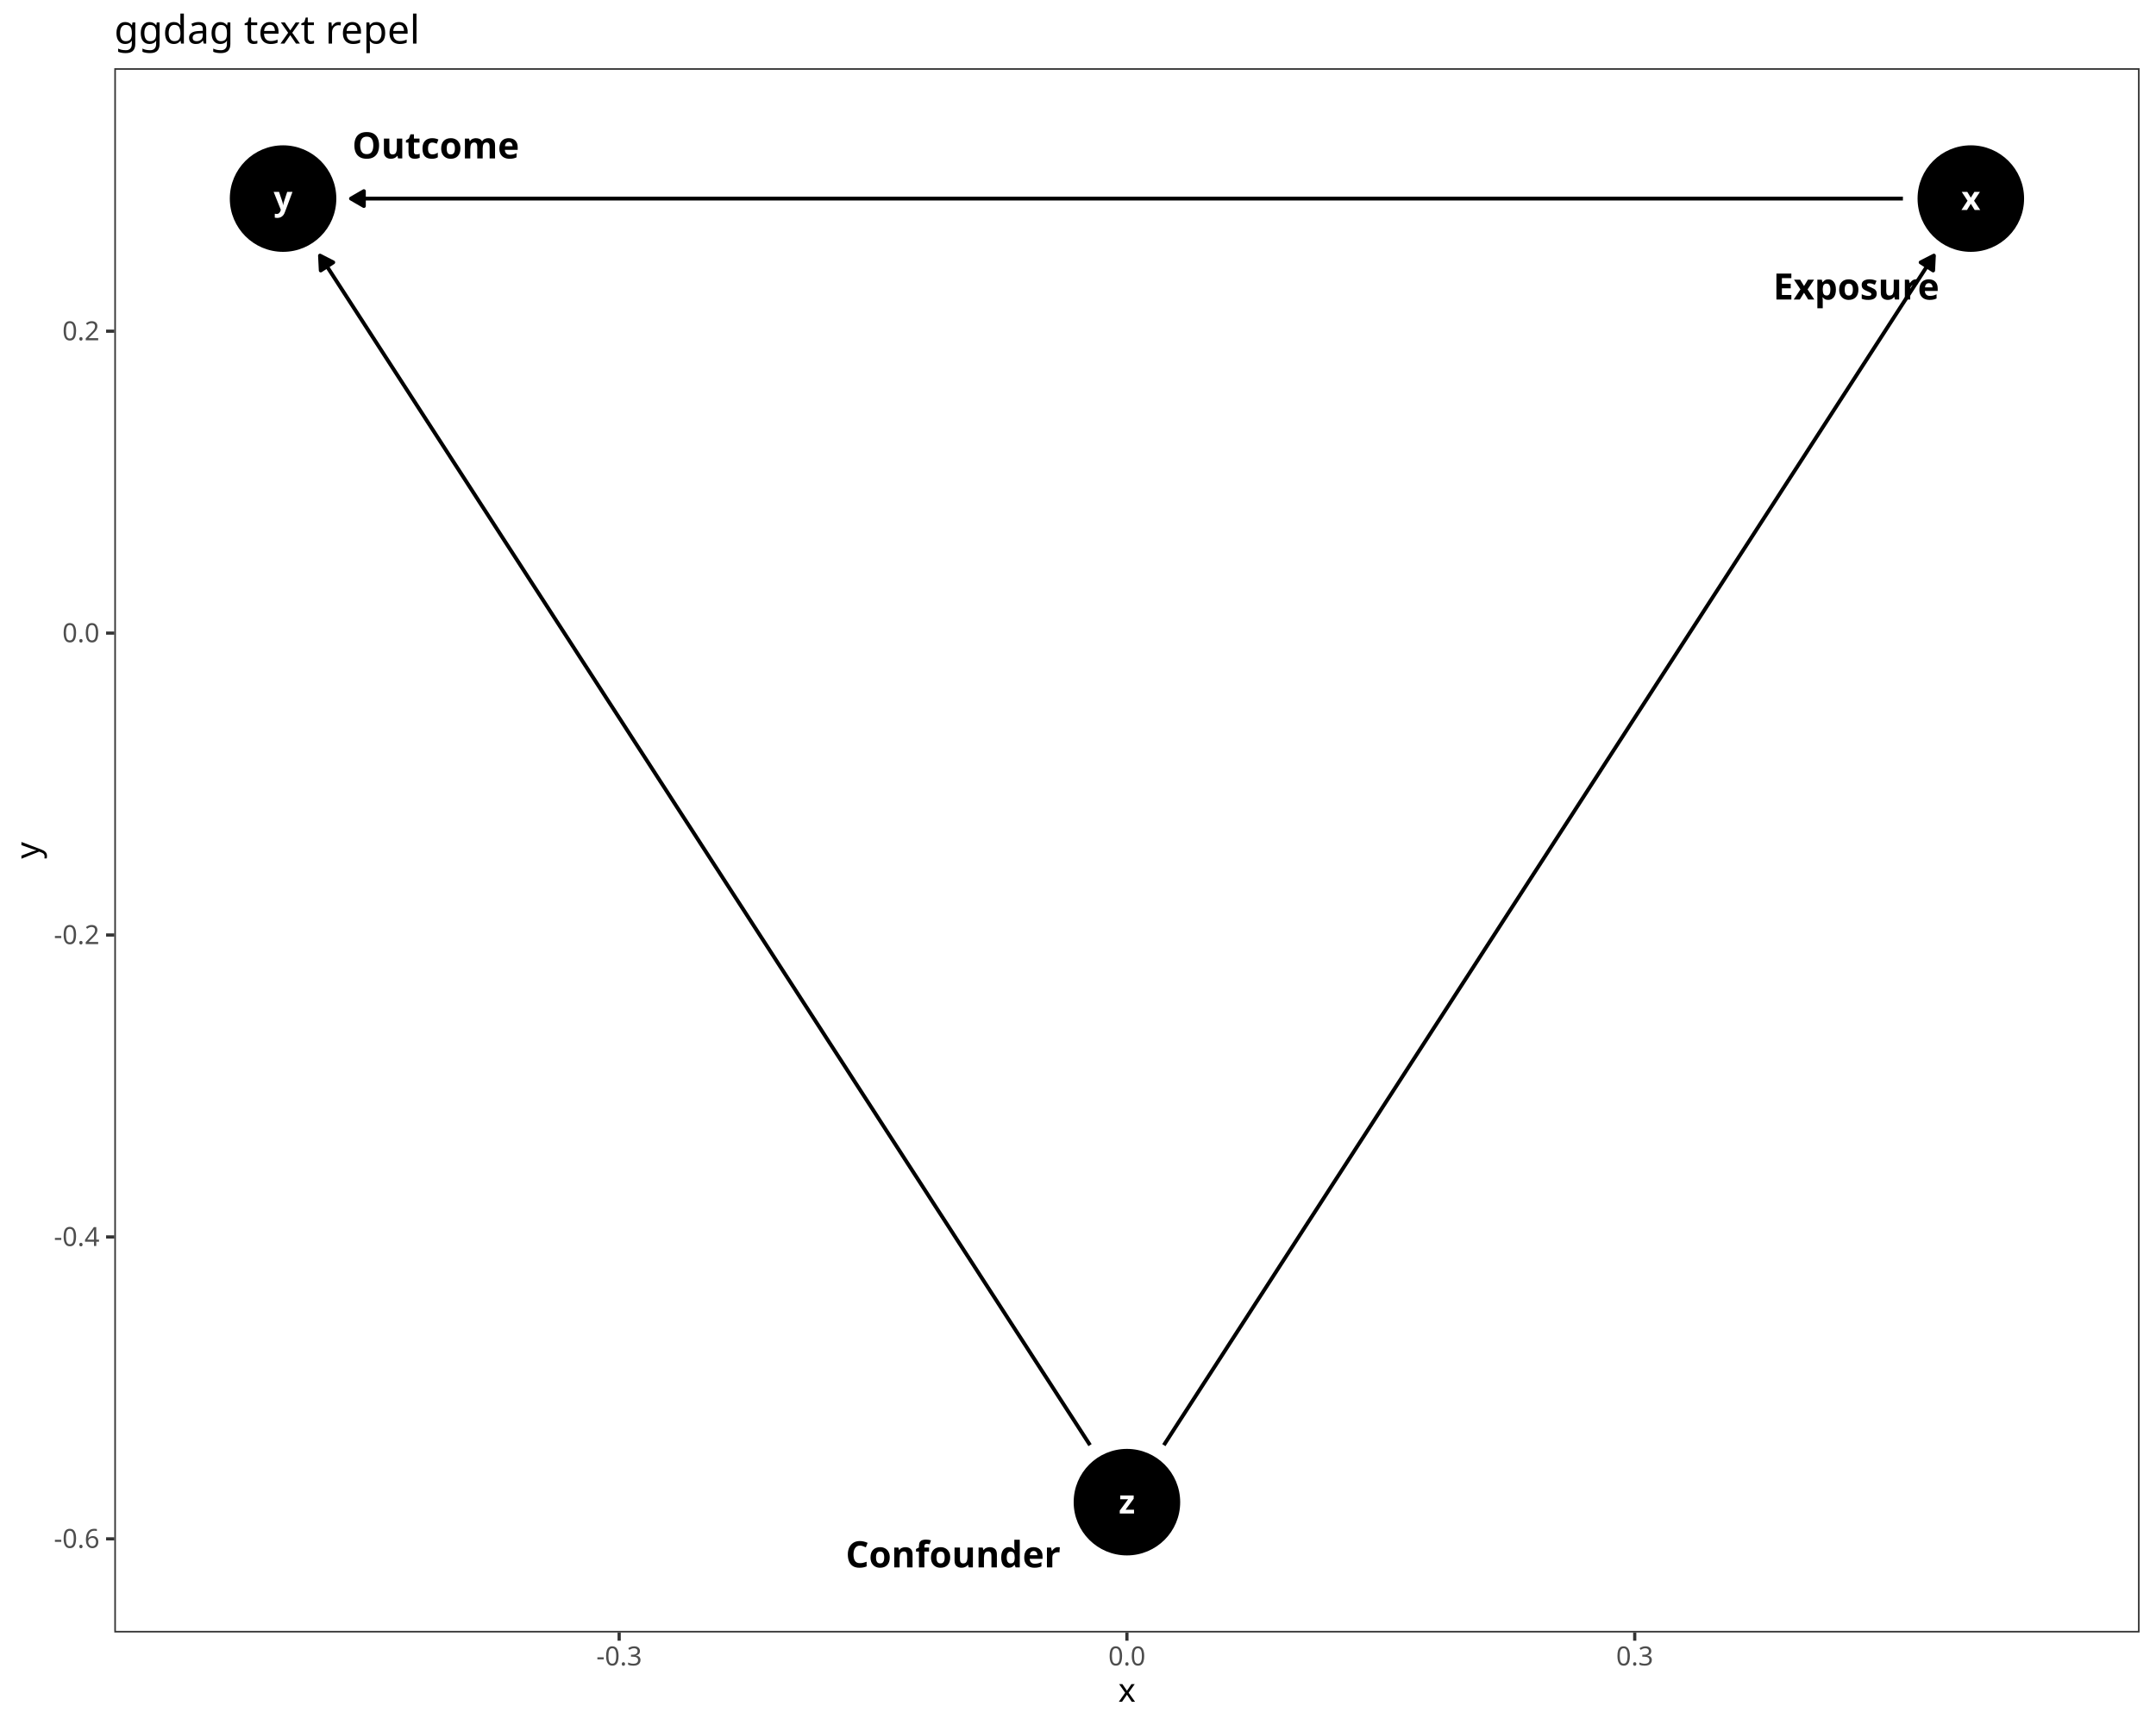
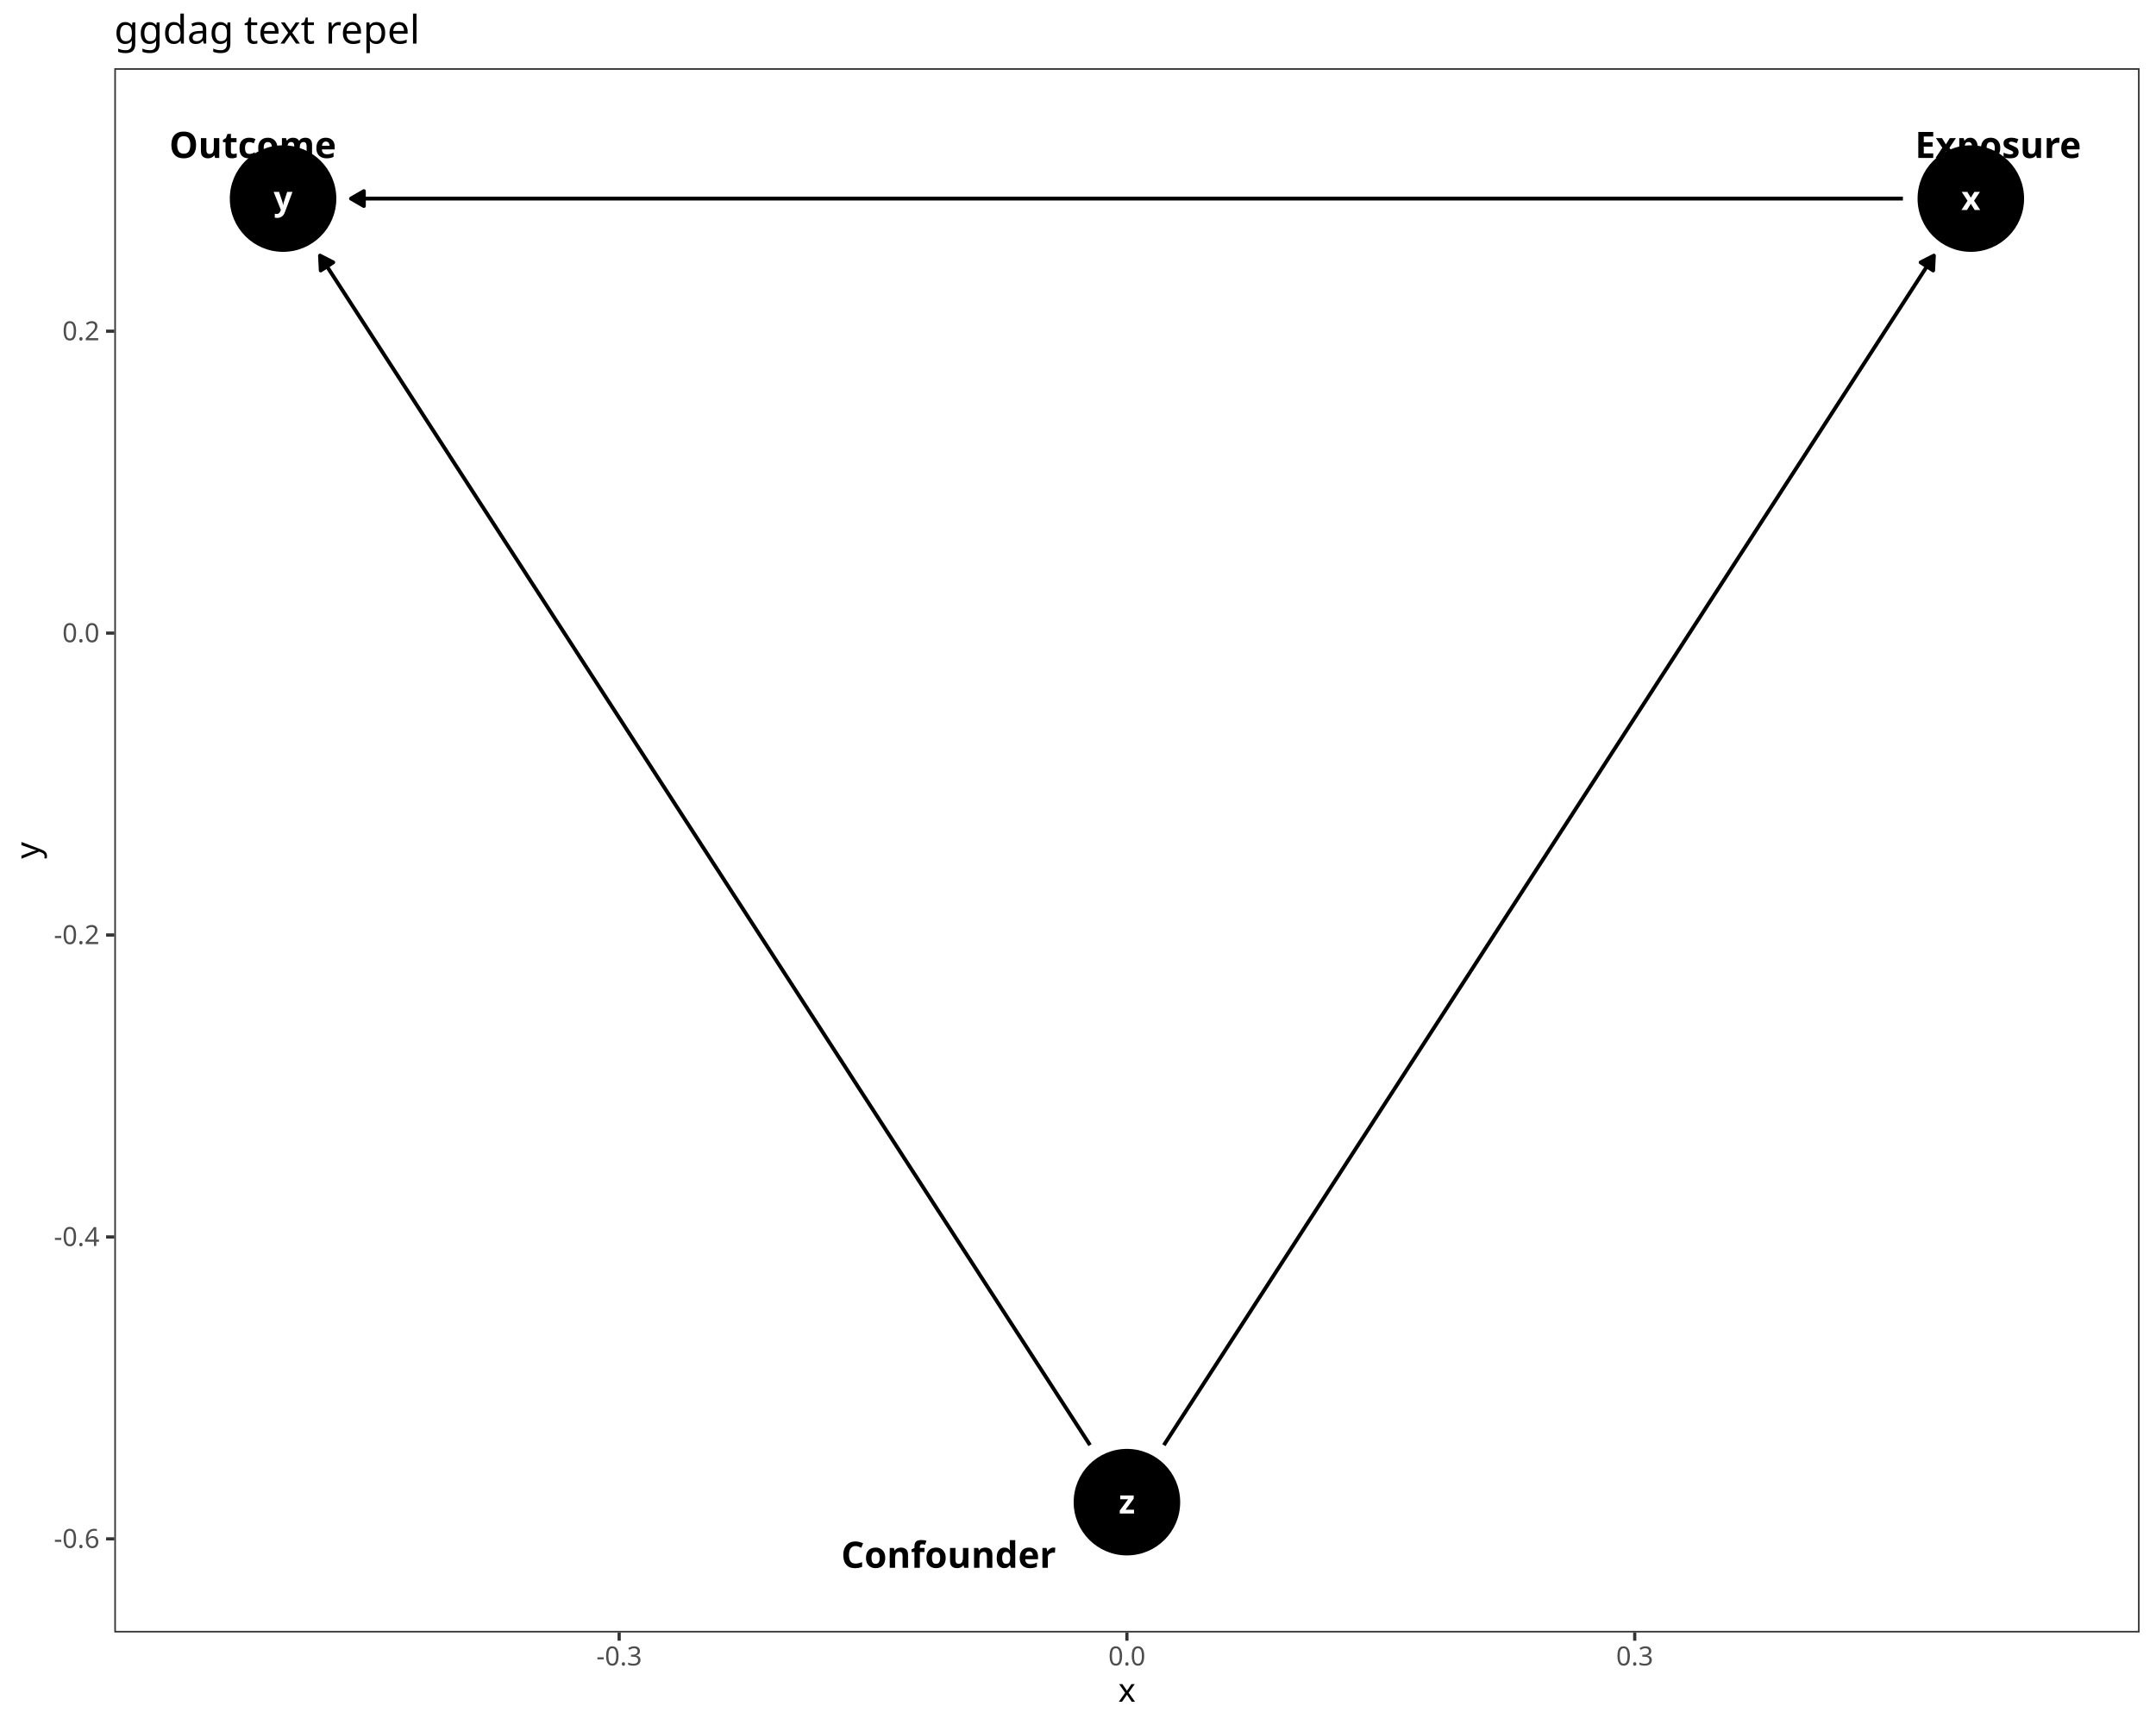
<svg xmlns="http://www.w3.org/2000/svg" class="svglite" data-engine-version="2.0" width="720.00pt" height="576.00pt" viewBox="0 0 720.00 576.00">
  <defs>
    <style type="text/css">
    .svglite line, .svglite polyline, .svglite polygon, .svglite path, .svglite rect, .svglite circle {
      fill: none;
      stroke: #000000;
      stroke-linecap: round;
      stroke-linejoin: round;
      stroke-miterlimit: 10.00;
    }
  </style>
  </defs>
  <rect width="100%" height="100%" style="stroke: none; fill: #FFFFFF;" />
  <defs>
    <clipPath id="cpMC4wMHw3MjAuMDB8MC4wMHw1NzYuMDA=">
      <rect x="0.00" y="0.00" width="720.00" height="576.00" />
    </clipPath>
  </defs>
  <g clip-path="url(#cpMC4wMHw3MjAuMDB8MC4wMHw1NzYuMDA=)">
    <rect x="0.00" y="0.00" width="720.00" height="576.00" style="stroke-width: 1.07; stroke: #FFFFFF; fill: #FFFFFF;" />
  </g>
  <defs>
    <clipPath id="cpMzguMTd8NzE0LjUyfDIyLjc4fDU0NS4xMQ==">
      <rect x="38.17" y="22.78" width="676.35" height="522.33" />
    </clipPath>
  </defs>
  <g clip-path="url(#cpMzguMTd8NzE0LjUyfDIyLjc4fDU0NS4xMQ==)">
    <rect x="38.17" y="22.78" width="676.35" height="522.33" style="stroke-width: 1.07; stroke: none; fill: #FFFFFF;" />
    <circle cx="658.16" cy="66.31" r="17.43" style="stroke-width: 0.71; fill: #000000;" />
    <circle cx="94.53" cy="66.31" r="17.43" style="stroke-width: 0.71; fill: #000000;" />
    <circle cx="376.34" cy="501.59" r="17.43" style="stroke-width: 0.71; fill: #000000;" />
    <polyline points="635.48,66.31 635.39,66.31 629.69,66.31 624.00,66.31 618.31,66.31 612.61,66.31 606.92,66.31 601.23,66.31 595.53,66.31 589.84,66.31 584.15,66.31 578.45,66.31 572.76,66.31 567.07,66.31 561.37,66.31 555.68,66.31 549.99,66.31 544.29,66.31 538.60,66.31 532.91,66.31 527.21,66.31 521.52,66.31 515.83,66.31 510.13,66.31 504.44,66.31 498.75,66.31 493.06,66.31 487.36,66.31 481.67,66.31 475.98,66.31 470.28,66.31 464.59,66.31 458.90,66.31 453.20,66.31 447.51,66.31 441.82,66.31 436.12,66.31 430.43,66.31 424.74,66.31 419.04,66.31 413.35,66.31 407.66,66.31 401.96,66.31 396.27,66.31 390.58,66.31 384.88,66.31 379.19,66.31 373.50,66.31 367.80,66.31 362.11,66.31 356.42,66.31 350.73,66.31 345.03,66.31 339.34,66.31 333.65,66.31 327.95,66.31 322.26,66.31 316.57,66.31 310.87,66.31 305.18,66.31 299.49,66.31 293.79,66.31 288.10,66.31 282.41,66.31 276.71,66.31 271.02,66.31 265.33,66.31 259.63,66.31 253.94,66.31 248.25,66.31 242.55,66.31 236.86,66.31 231.17,66.31 225.47,66.31 219.78,66.31 214.09,66.31 208.40,66.31 202.70,66.31 197.01,66.31 191.32,66.31 185.62,66.31 179.93,66.31 174.24,66.31 168.54,66.31 162.85,66.31 157.16,66.31 151.46,66.31 145.77,66.31 140.08,66.31 134.38,66.31 128.69,66.31 123.00,66.31 117.30,66.31 117.21,66.31 " style="stroke-width: 1.28; stroke-linecap: butt;" />
    <polygon points="121.52,63.82 117.21,66.31 121.52,68.80 " style="stroke-width: 1.28; stroke-linecap: butt; fill: #000000;" />
    <polyline points="388.67,482.55 390.58,479.60 393.42,475.20 396.27,470.81 399.12,466.41 401.96,462.01 404.81,457.62 407.66,453.22 410.50,448.82 413.35,444.43 416.20,440.03 419.04,435.63 421.89,431.24 424.74,426.84 427.58,422.44 430.43,418.05 433.28,413.65 436.12,409.25 438.97,404.86 441.82,400.46 444.66,396.06 447.51,391.67 450.36,387.27 453.20,382.87 456.05,378.48 458.90,374.08 461.74,369.68 464.59,365.29 467.44,360.89 470.28,356.49 473.13,352.10 475.98,347.70 478.82,343.30 481.67,338.91 484.52,334.51 487.36,330.11 490.21,325.72 493.06,321.32 495.90,316.92 498.75,312.53 501.59,308.13 504.44,303.73 507.29,299.34 510.13,294.94 512.98,290.54 515.83,286.15 518.67,281.75 521.52,277.35 524.37,272.96 527.21,268.56 530.06,264.16 532.91,259.77 535.75,255.37 538.60,250.97 541.45,246.58 544.29,242.18 547.14,237.78 549.99,233.39 552.83,228.99 555.68,224.59 558.53,220.20 561.37,215.80 564.22,211.40 567.07,207.01 569.91,202.61 572.76,198.21 575.61,193.82 578.45,189.42 581.30,185.02 584.15,180.63 586.99,176.23 589.84,171.83 592.69,167.44 595.53,163.04 598.38,158.64 601.23,154.25 604.07,149.85 606.92,145.45 609.77,141.05 612.61,136.66 615.46,132.26 618.31,127.86 621.15,123.47 624.00,119.07 626.85,114.67 629.69,110.28 632.54,105.88 635.39,101.48 638.23,97.09 641.08,92.69 643.92,88.29 645.83,85.35 " style="stroke-width: 1.28; stroke-linecap: butt;" />
    <polygon points="645.58,90.32 645.83,85.35 641.40,87.61 " style="stroke-width: 1.28; stroke-linecap: butt; fill: #000000;" />
    <polyline points="364.02,482.55 362.11,479.60 359.27,475.20 356.42,470.81 353.57,466.41 350.73,462.01 347.88,457.62 345.03,453.22 342.19,448.82 339.34,444.43 336.49,440.03 333.65,435.63 330.80,431.24 327.95,426.84 325.11,422.44 322.26,418.05 319.41,413.65 316.57,409.25 313.72,404.86 310.87,400.46 308.03,396.06 305.18,391.67 302.33,387.27 299.49,382.87 296.64,378.48 293.79,374.08 290.95,369.68 288.10,365.29 285.25,360.89 282.41,356.49 279.56,352.10 276.71,347.70 273.87,343.30 271.02,338.91 268.17,334.51 265.33,330.11 262.48,325.72 259.63,321.32 256.79,316.92 253.94,312.53 251.09,308.13 248.25,303.73 245.40,299.34 242.55,294.94 239.71,290.54 236.86,286.15 234.01,281.75 231.17,277.35 228.32,272.96 225.47,268.56 222.63,264.16 219.78,259.77 216.94,255.37 214.09,250.97 211.24,246.58 208.40,242.18 205.55,237.78 202.70,233.39 199.86,228.99 197.01,224.59 194.16,220.20 191.32,215.80 188.47,211.40 185.62,207.01 182.78,202.61 179.93,198.21 177.08,193.82 174.24,189.42 171.39,185.02 168.54,180.63 165.70,176.23 162.85,171.83 160.00,167.44 157.16,163.04 154.31,158.64 151.46,154.25 148.62,149.85 145.77,145.45 142.92,141.05 140.08,136.66 137.23,132.26 134.38,127.86 131.54,123.47 128.69,119.07 125.84,114.67 123.00,110.28 120.15,105.88 117.30,101.48 114.46,97.09 111.61,92.69 108.76,88.29 106.86,85.35 " style="stroke-width: 1.28; stroke-linecap: butt;" />
    <polygon points="111.29,87.61 106.86,85.35 107.11,90.32 " style="stroke-width: 1.28; stroke-linecap: butt; fill: #000000;" />
    <text x="658.16" y="70.11" text-anchor="middle" style="font-size: 11.04px; font-weight: bold; fill: #FFFFFF; font-family: sans;" textLength="5.52px" lengthAdjust="spacingAndGlyphs">x</text>
    <text x="94.53" y="70.11" text-anchor="middle" style="font-size: 11.04px; font-weight: bold; fill: #FFFFFF; font-family: sans;" textLength="5.52px" lengthAdjust="spacingAndGlyphs">y</text>
    <text x="376.34" y="505.38" text-anchor="middle" style="font-size: 11.04px; font-weight: bold; fill: #FFFFFF; font-family: sans;" textLength="5.52px" lengthAdjust="spacingAndGlyphs">z</text>
-     <text x="619.88" y="100.02" text-anchor="middle" style="font-size: 12.14px; font-weight: bold; font-family: sans;" textLength="51.32px" lengthAdjust="spacingAndGlyphs">Exposure</text>
-     <text x="145.52" y="52.89" text-anchor="middle" style="font-size: 12.14px; font-weight: bold; font-family: sans;" textLength="49.28px" lengthAdjust="spacingAndGlyphs">Outcome</text>
-     <text x="318.31" y="523.37" text-anchor="middle" style="font-size: 12.14px; font-weight: bold; font-family: sans;" textLength="63.47px" lengthAdjust="spacingAndGlyphs">Confounder</text>
+     <text x="667.26" y="52.74" text-anchor="middle" style="font-size: 12.14px; font-weight: bold; font-family: sans;" textLength="51.32px" lengthAdjust="spacingAndGlyphs">Exposure</text>
+     <text x="84.41" y="52.74" text-anchor="middle" style="font-size: 12.14px; font-weight: bold; font-family: sans;" textLength="49.28px" lengthAdjust="spacingAndGlyphs">Outcome</text>
+     <text x="316.80" y="523.51" text-anchor="middle" style="font-size: 12.14px; font-weight: bold; font-family: sans;" textLength="63.47px" lengthAdjust="spacingAndGlyphs">Confounder</text>
    <rect x="38.17" y="22.78" width="676.35" height="522.33" style="stroke-width: 1.07; stroke: #333333;" />
  </g>
  <g clip-path="url(#cpMC4wMHw3MjAuMDB8MC4wMHw1NzYuMDA=)">
    <text x="33.24" y="516.86" text-anchor="end" style="font-size: 8.80px; fill: #4D4D4D; font-family: sans;" textLength="15.16px" lengthAdjust="spacingAndGlyphs">-0.6</text>
    <text x="33.24" y="416.05" text-anchor="end" style="font-size: 8.80px; fill: #4D4D4D; font-family: sans;" textLength="15.16px" lengthAdjust="spacingAndGlyphs">-0.4</text>
    <text x="33.24" y="315.24" text-anchor="end" style="font-size: 8.80px; fill: #4D4D4D; font-family: sans;" textLength="15.16px" lengthAdjust="spacingAndGlyphs">-0.2</text>
    <text x="33.24" y="214.43" text-anchor="end" style="font-size: 8.80px; fill: #4D4D4D; font-family: sans;" textLength="12.23px" lengthAdjust="spacingAndGlyphs">0.0</text>
    <text x="33.24" y="113.62" text-anchor="end" style="font-size: 8.80px; fill: #4D4D4D; font-family: sans;" textLength="12.23px" lengthAdjust="spacingAndGlyphs">0.2</text>
    <polyline points="35.43,513.84 38.17,513.84 " style="stroke-width: 1.07; stroke: #333333; stroke-linecap: butt;" />
    <polyline points="35.43,413.03 38.17,413.03 " style="stroke-width: 1.07; stroke: #333333; stroke-linecap: butt;" />
    <polyline points="35.43,312.21 38.17,312.21 " style="stroke-width: 1.07; stroke: #333333; stroke-linecap: butt;" />
    <polyline points="35.43,211.40 38.17,211.40 " style="stroke-width: 1.07; stroke: #333333; stroke-linecap: butt;" />
    <polyline points="35.43,110.59 38.17,110.59 " style="stroke-width: 1.07; stroke: #333333; stroke-linecap: butt;" />
    <polyline points="206.77,547.85 206.77,545.11 " style="stroke-width: 1.07; stroke: #333333; stroke-linecap: butt;" />
    <polyline points="376.34,547.85 376.34,545.11 " style="stroke-width: 1.07; stroke: #333333; stroke-linecap: butt;" />
    <polyline points="545.92,547.85 545.92,545.11 " style="stroke-width: 1.07; stroke: #333333; stroke-linecap: butt;" />
    <text x="206.77" y="556.10" text-anchor="middle" style="font-size: 8.80px; fill: #4D4D4D; font-family: sans;" textLength="15.16px" lengthAdjust="spacingAndGlyphs">-0.3</text>
    <text x="376.34" y="556.10" text-anchor="middle" style="font-size: 8.80px; fill: #4D4D4D; font-family: sans;" textLength="12.23px" lengthAdjust="spacingAndGlyphs">0.0</text>
    <text x="545.92" y="556.10" text-anchor="middle" style="font-size: 8.80px; fill: #4D4D4D; font-family: sans;" textLength="12.23px" lengthAdjust="spacingAndGlyphs">0.3</text>
    <text x="376.34" y="568.24" text-anchor="middle" style="font-size: 11.00px; font-family: sans;" textLength="5.50px" lengthAdjust="spacingAndGlyphs">x</text>
    <text transform="translate(13.05,283.95) rotate(-90)" text-anchor="middle" style="font-size: 11.00px; font-family: sans;" textLength="5.50px" lengthAdjust="spacingAndGlyphs">y</text>
    <text x="38.17" y="14.56" style="font-size: 13.20px; font-family: sans;" textLength="94.68px" lengthAdjust="spacingAndGlyphs">ggdag text repel</text>
  </g>
</svg>
